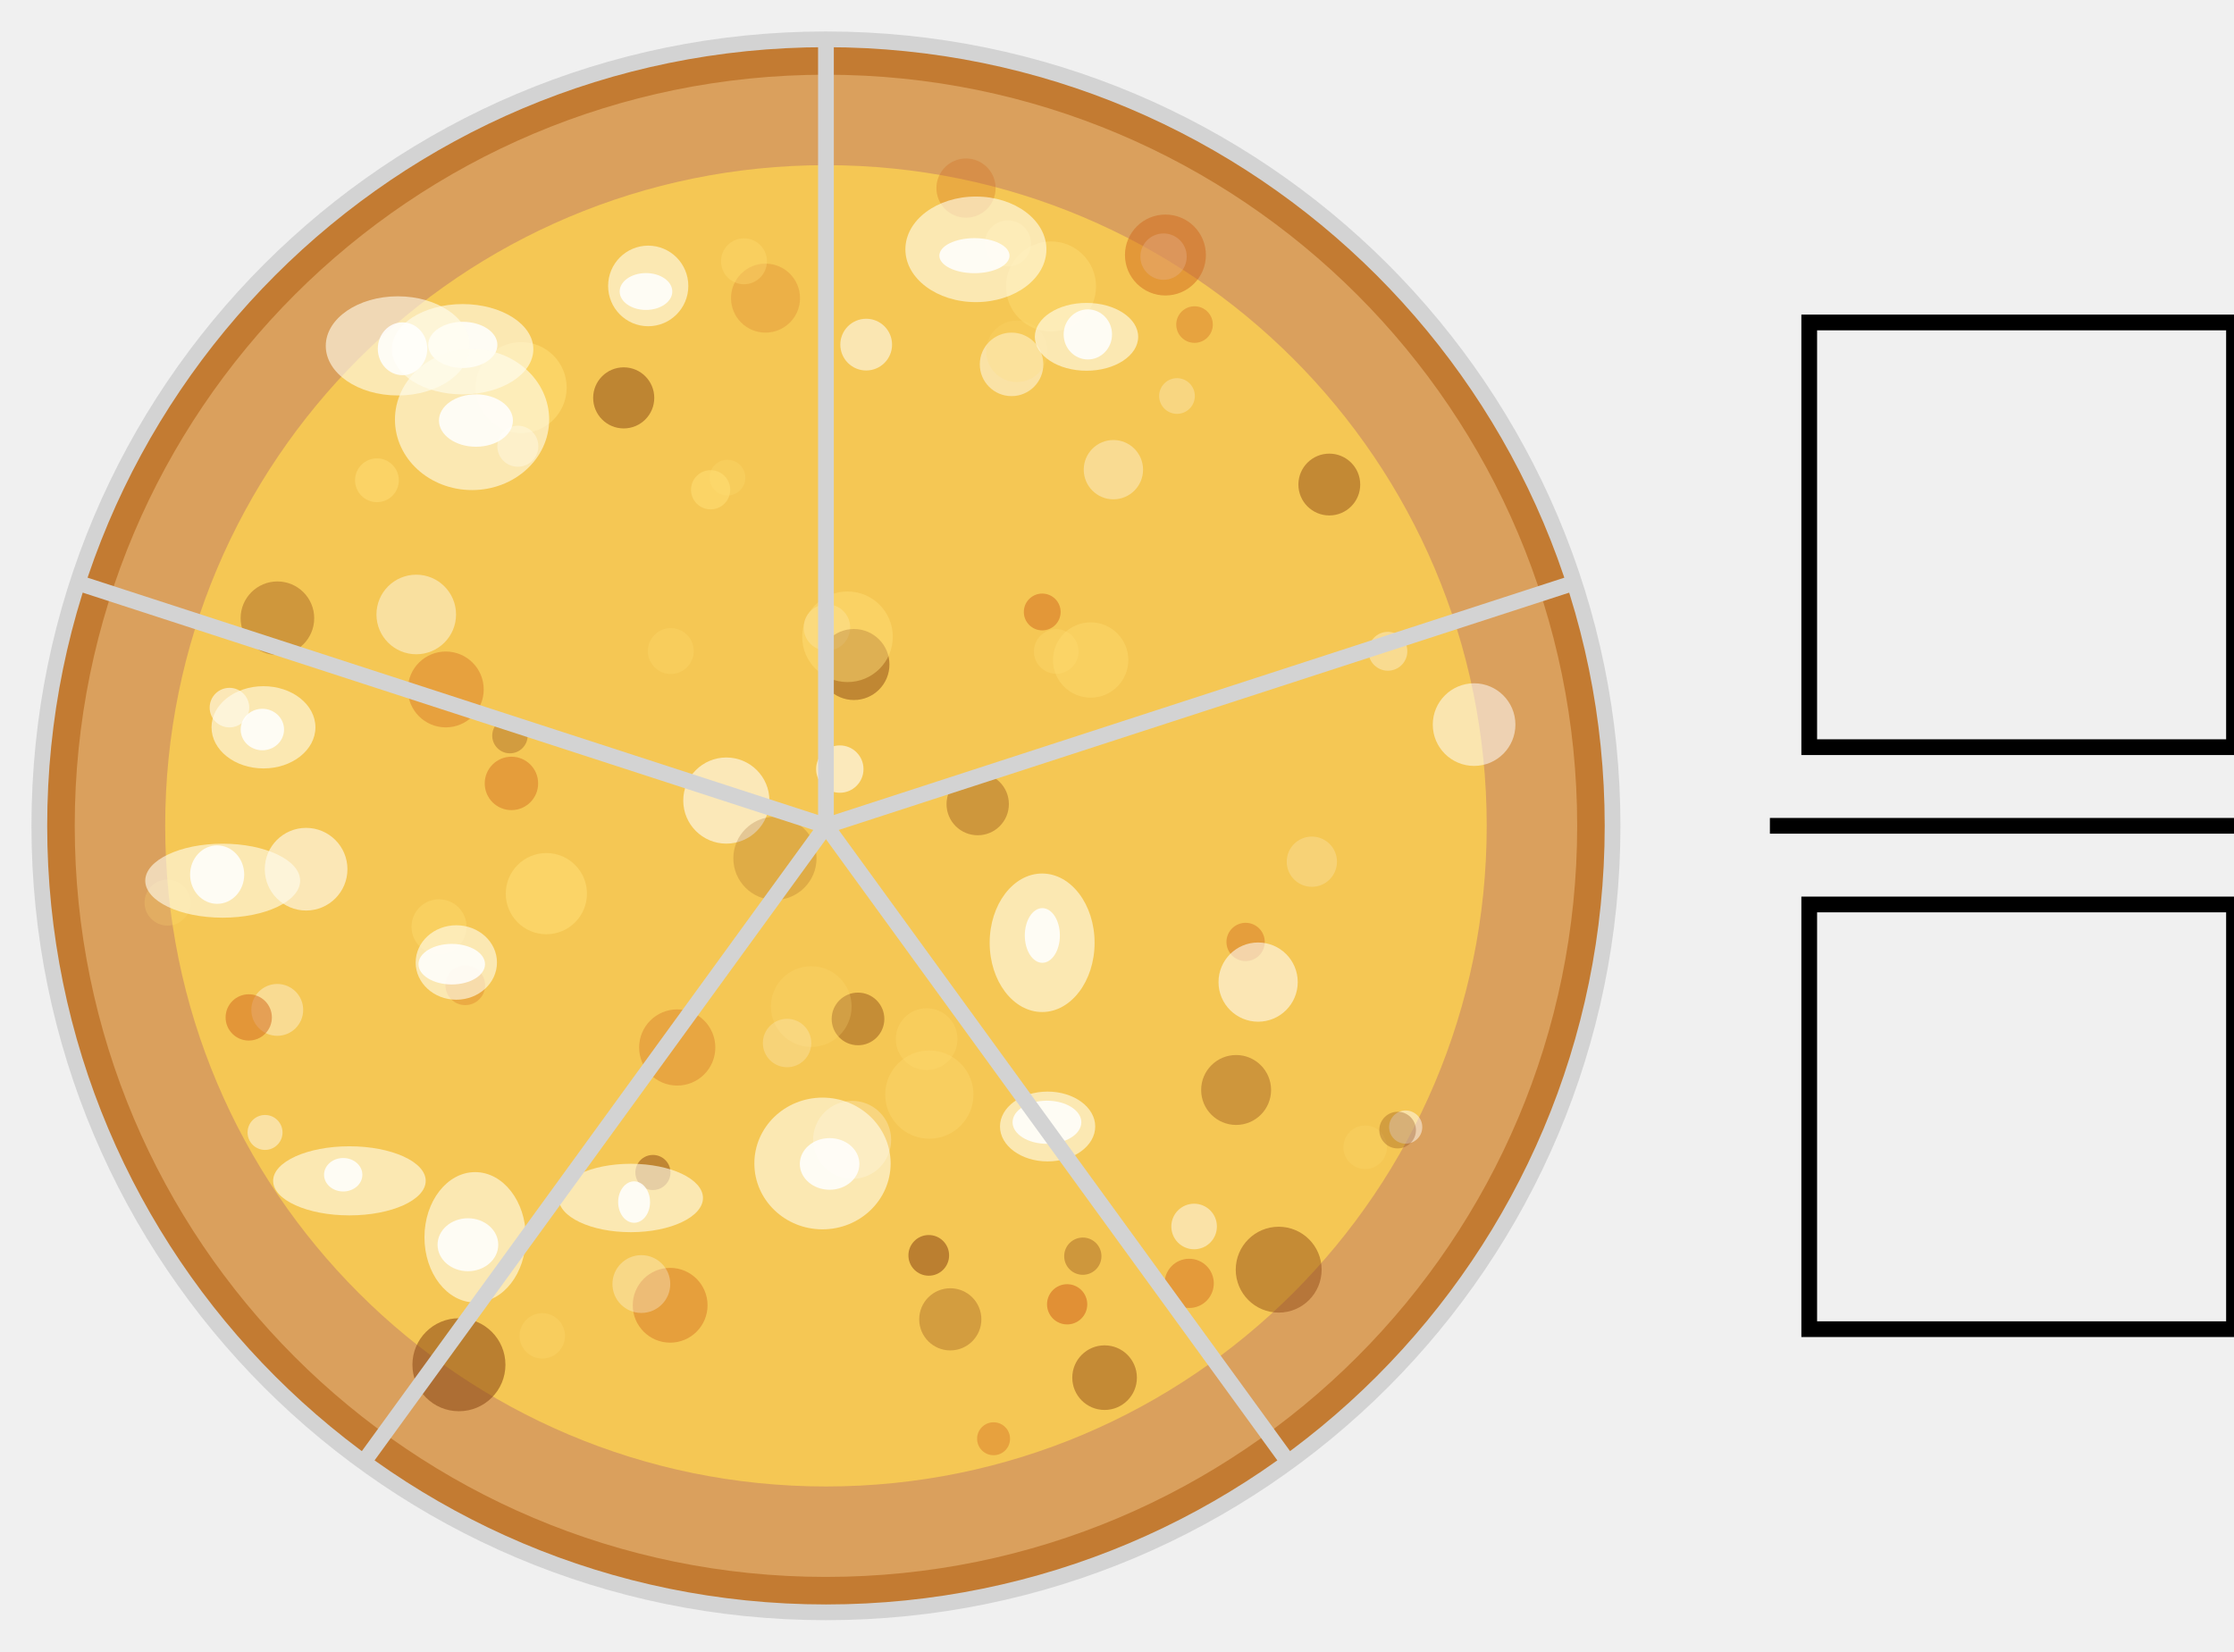
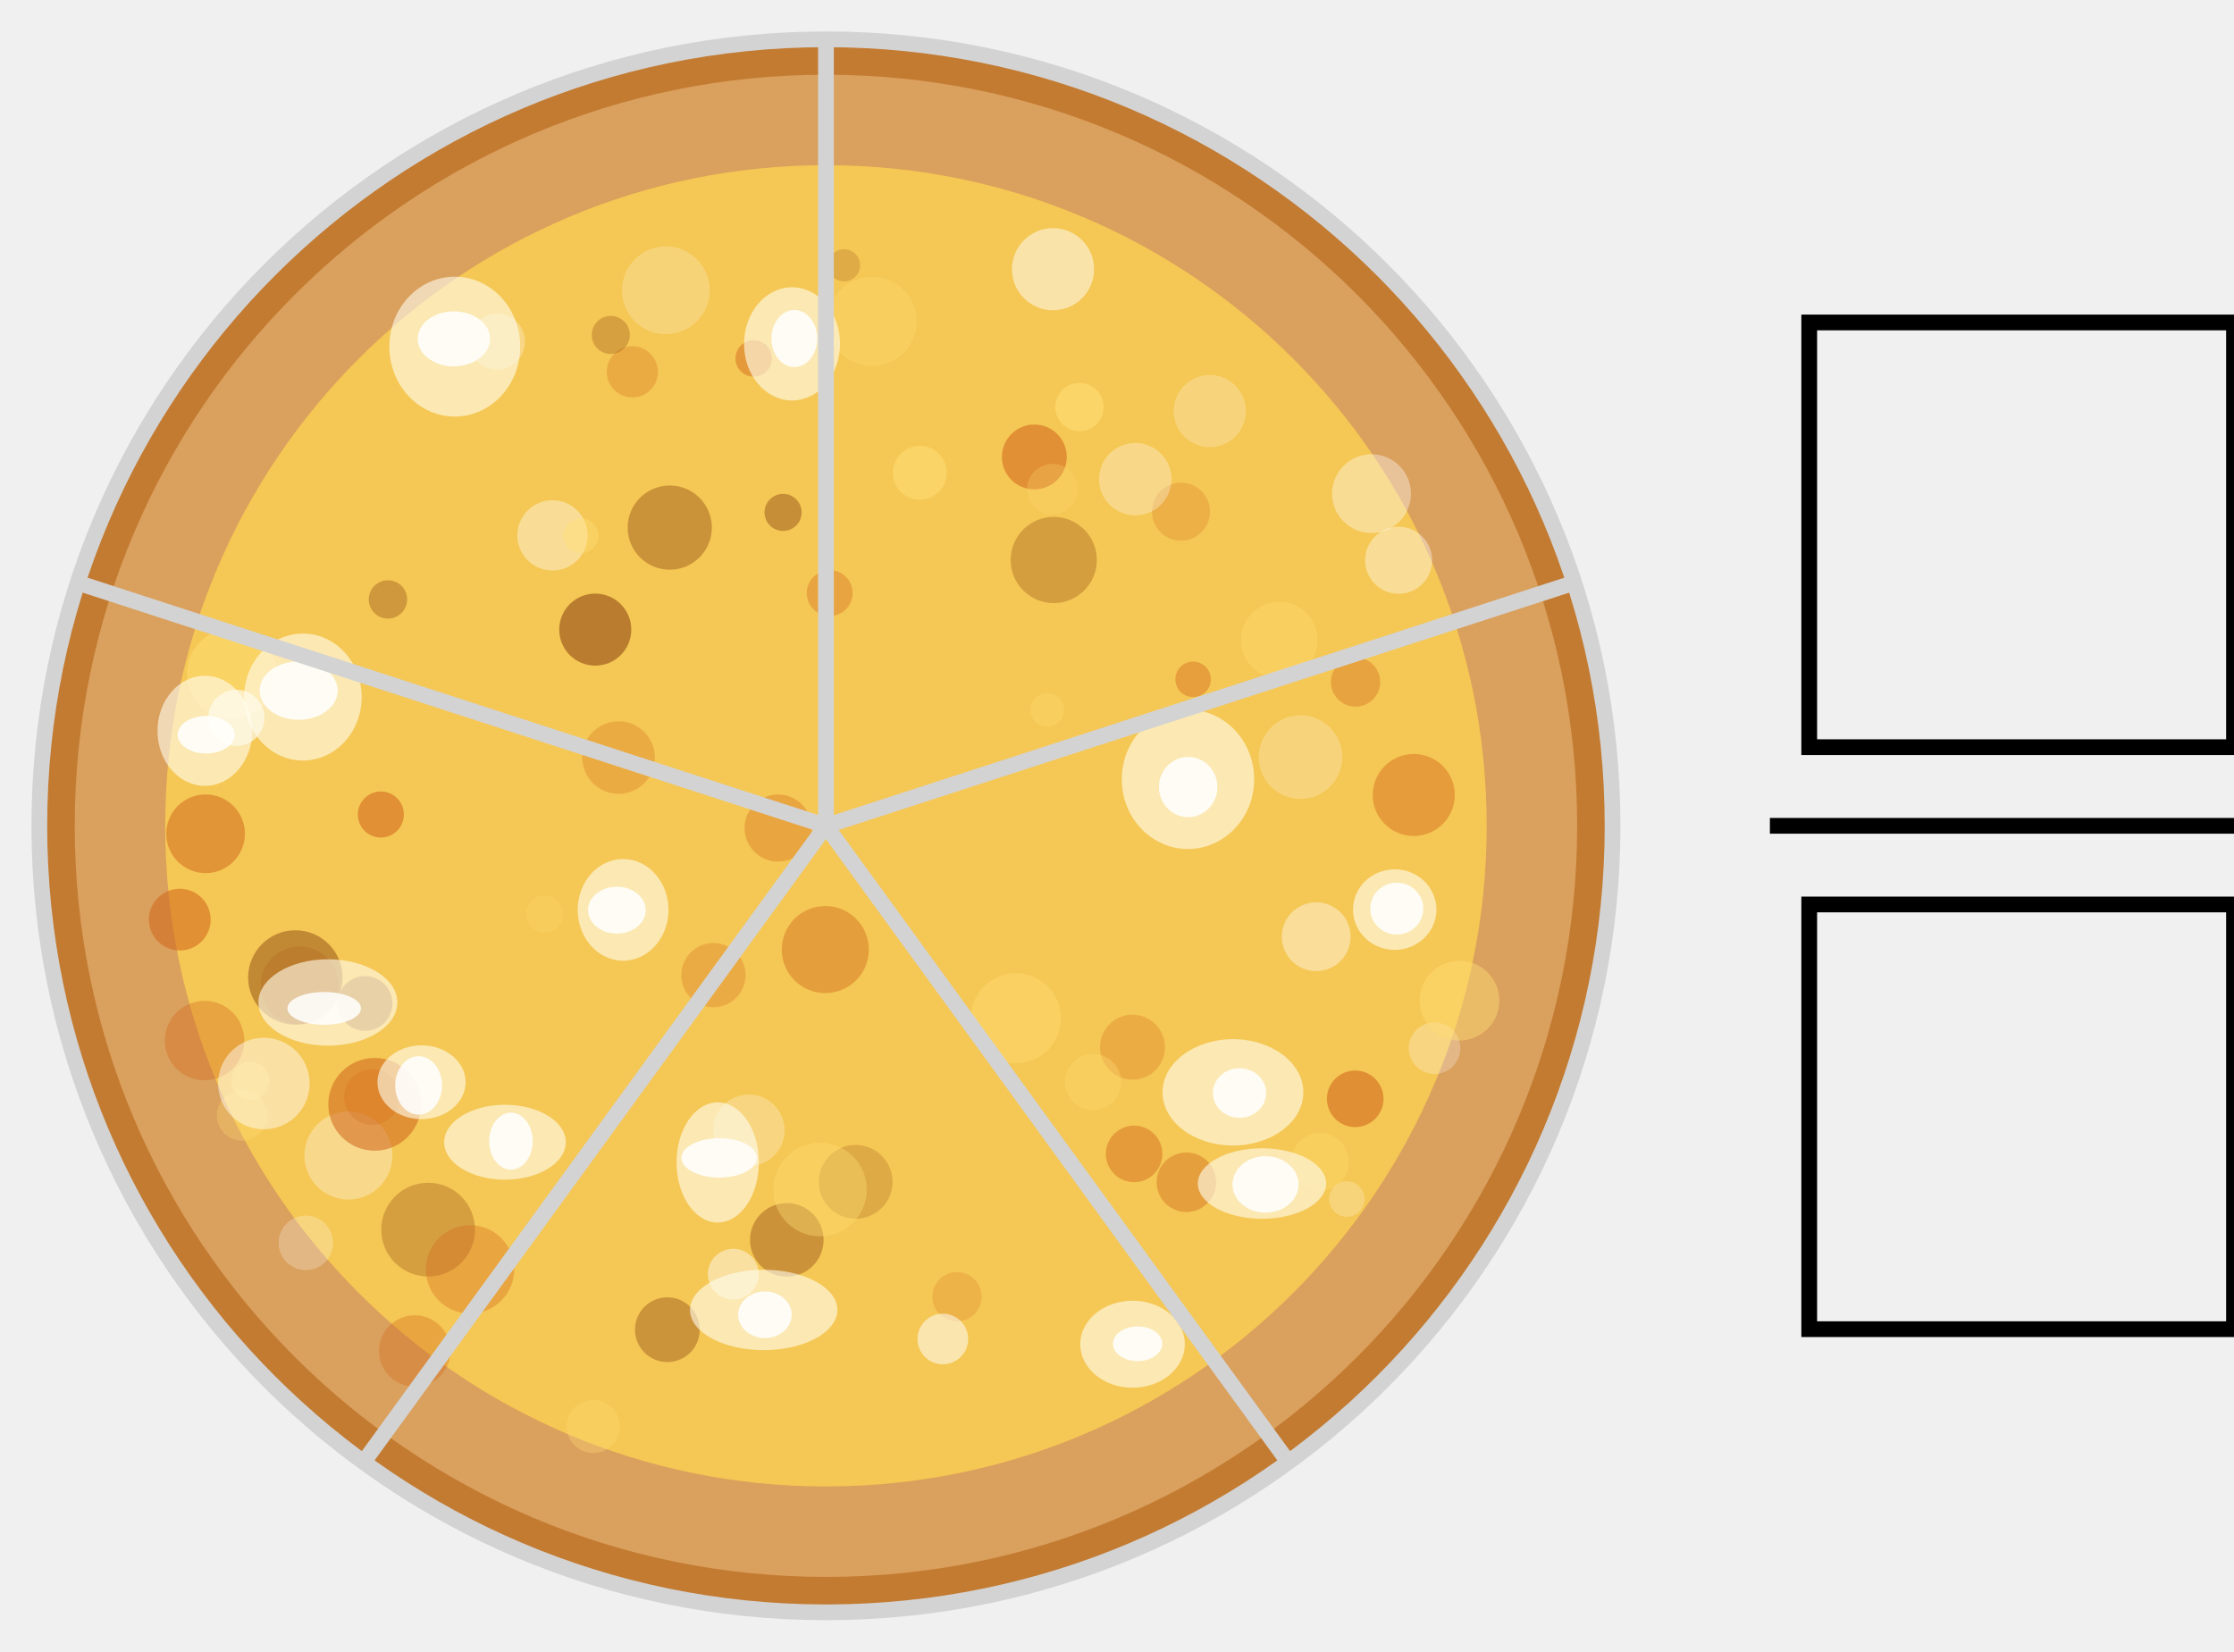
<svg xmlns="http://www.w3.org/2000/svg" xmlns:xlink="http://www.w3.org/1999/xlink" width="284.0" height="210" viewBox="0 0 284.0 210">
  <defs>
-     <clipPath id="clip-4493823824-4493947472">
+     <clipPath id="clip-4494200656-4428709584">
      <circle cx="105.0" cy="105.0" r="100" fill="none" />
    </clipPath>
  </defs>
  <g>
    <circle cx="105.0" cy="105.0" r="100" fill="#F5C754" />
-     <use xlink:href="#clip-4493823824-4493947472" />
-     <g clip-path="url(#clip-4493823824-4493947472)">
+     <use xlink:href="#clip-4494200656-4428709584" />
+     <g clip-path="url(#clip-4494200656-4428709584)">
      <circle cx="105.0" cy="105.0" r="92" stroke="#DAA05D" stroke-width="16" fill="none" />
      <circle cx="105.0" cy="105.0" r="98" stroke="#C37B32" stroke-width="5" fill="none" />
-       <circle cx="187.396" cy="92.131" r="5.253" fill="#FFFFFF" fill-opacity="0.531" />
-       <circle cx="97.317" cy="37.906" r="4.387" fill="#D2691E" fill-opacity="0.235" />
-       <circle cx="122.806" cy="23.915" r="3.764" fill="#D2691E" fill-opacity="0.297" />
-       <circle cx="58.342" cy="173.522" r="5.912" fill="#8B4513" fill-opacity="0.551" />
-       <circle cx="35.266" cy="78.606" r="4.678" fill="#8B4513" fill-opacity="0.367" />
-       <circle cx="21.305" cy="114.762" r="2.926" fill="#FFDE75" fill-opacity="0.216" />
-       <circle cx="55.812" cy="117.841" r="3.5" fill="#FFDE75" fill-opacity="0.359" />
-       <circle cx="79.29" cy="50.589" r="3.884" fill="#8B4513" fill-opacity="0.508" />
-       <circle cx="128.132" cy="30.953" r="2.935" fill="#FFDE75" fill-opacity="0.482" />
-       <circle cx="141.542" cy="59.717" r="3.771" fill="#FFFFFF" fill-opacity="0.362" />
-       <circle cx="33.694" cy="143.988" r="2.222" fill="#FFFFFF" fill-opacity="0.463" />
-       <circle cx="157.143" cy="138.588" r="4.445" fill="#8B4513" fill-opacity="0.374" />
-       <circle cx="66.252" cy="49.285" r="5.79" fill="#FFDE75" fill-opacity="0.553" />
-       <circle cx="105.128" cy="79.784" r="2.954" fill="#FFFFFF" fill-opacity="0.28" />
-       <circle cx="176.437" cy="82.809" r="2.471" fill="#FFFFFF" fill-opacity="0.354" />
-       <circle cx="90.337" cy="62.273" r="2.492" fill="#FFDE75" fill-opacity="0.558" />
-       <circle cx="132.495" cy="77.81" r="2.339" fill="#D2691E" fill-opacity="0.509" />
-       <circle cx="117.799" cy="132.12" r="3.92" fill="#FFDE75" fill-opacity="0.27" />
-       <circle cx="85.276" cy="82.779" r="2.915" fill="#FFDE75" fill-opacity="0.27" />
-       <circle cx="35.247" cy="128.404" r="3.296" fill="#FFFFFF" fill-opacity="0.365" />
-       <circle cx="109.075" cy="129.554" r="3.348" fill="#8B4513" fill-opacity="0.449" />
-       <circle cx="108.557" cy="84.491" r="4.515" fill="#8B4513" fill-opacity="0.493" />
-       <circle cx="133.608" cy="36.422" r="5.726" fill="#FFDE75" fill-opacity="0.428" />
-       <circle cx="65.017" cy="99.608" r="3.396" fill="#D2691E" fill-opacity="0.446" />
-       <circle cx="38.914" cy="110.516" r="5.255" fill="#FFFFFF" fill-opacity="0.573" />
-       <circle cx="92.479" cy="60.732" r="2.271" fill="#FFDE75" fill-opacity="0.249" />
-       <circle cx="137.654" cy="159.72" r="2.368" fill="#8B4513" fill-opacity="0.371" />
-       <circle cx="158.35" cy="119.767" r="2.435" fill="#D2691E" fill-opacity="0.43" />
-       <circle cx="128.596" cy="46.329" r="4.038" fill="#FFFFFF" fill-opacity="0.474" />
-       <circle cx="103.13" cy="127.981" r="5.132" fill="#FFDE75" fill-opacity="0.233" />
-       <circle cx="129.275" cy="44.669" r="3.906" fill="#FFDE75" fill-opacity="0.201" />
-       <circle cx="168.99" cy="61.608" r="3.93" fill="#8B4513" fill-opacity="0.471" />
-       <circle cx="138.651" cy="83.919" r="4.788" fill="#FFDE75" fill-opacity="0.377" />
-       <circle cx="159.941" cy="124.87" r="5.036" fill="#FFFFFF" fill-opacity="0.562" />
-       <circle cx="83.005" cy="149.077" r="2.231" fill="#8B4513" fill-opacity="0.497" />
-       <circle cx="85.195" cy="165.961" r="4.754" fill="#D2691E" fill-opacity="0.429" />
-       <circle cx="140.422" cy="175.164" r="4.107" fill="#8B4513" fill-opacity="0.467" />
-       <circle cx="151.803" cy="155.944" r="2.897" fill="#FFFFFF" fill-opacity="0.485" />
-       <circle cx="147.918" cy="32.628" r="2.946" fill="#FFFFFF" fill-opacity="0.365" />
-       <circle cx="151.856" cy="41.268" r="2.324" fill="#D2691E" fill-opacity="0.383" />
-       <circle cx="110.116" cy="43.817" r="3.289" fill="#FFFFFF" fill-opacity="0.548" />
-       <circle cx="29.17" cy="89.972" r="2.516" fill="#FFFFFF" fill-opacity="0.571" />
-       <circle cx="149.627" cy="50.352" r="2.269" fill="#FFFFFF" fill-opacity="0.263" />
-       <circle cx="118.07" cy="159.616" r="2.586" fill="#8B4513" fill-opacity="0.552" />
-       <circle cx="52.917" cy="78.129" r="5.06" fill="#FFFFFF" fill-opacity="0.44" />
-       <circle cx="92.336" cy="101.789" r="5.477" fill="#FFFFFF" fill-opacity="0.584" />
-       <circle cx="162.555" cy="161.435" r="5.459" fill="#8B4513" fill-opacity="0.459" />
-       <circle cx="94.58" cy="33.222" r="2.92" fill="#FFDE75" fill-opacity="0.357" />
-       <circle cx="69.457" cy="113.625" r="5.162" fill="#FFDE75" fill-opacity="0.576" />
-       <circle cx="107.741" cy="80.962" r="5.76" fill="#FFDE75" fill-opacity="0.477" />
-       <circle cx="47.92" cy="61.065" r="2.785" fill="#FFDE75" fill-opacity="0.551" />
-       <circle cx="148.157" cy="32.425" r="5.145" fill="#D2691E" fill-opacity="0.493" />
-       <circle cx="126.31" cy="182.933" r="2.094" fill="#D2691E" fill-opacity="0.396" />
-       <circle cx="59.15" cy="125.278" r="2.521" fill="#D2691E" fill-opacity="0.296" />
-       <circle cx="178.701" cy="143.305" r="2.109" fill="#FFFFFF" fill-opacity="0.483" />
-       <circle cx="173.549" cy="145.871" r="2.768" fill="#FFDE75" fill-opacity="0.228" />
-       <circle cx="65.831" cy="56.738" r="2.61" fill="#FFFFFF" fill-opacity="0.361" />
-       <circle cx="177.675" cy="143.687" r="2.33" fill="#8B4513" fill-opacity="0.32" />
-       <circle cx="118.143" cy="139.173" r="5.608" fill="#FFDE75" fill-opacity="0.344" />
-       <circle cx="134.275" cy="82.831" r="2.837" fill="#FFDE75" fill-opacity="0.304" />
-       <circle cx="64.827" cy="93.532" r="2.251" fill="#8B4513" fill-opacity="0.327" />
-       <circle cx="98.515" cy="109.135" r="5.288" fill="#8B4513" fill-opacity="0.207" />
-       <circle cx="68.939" cy="169.852" r="2.889" fill="#FFDE75" fill-opacity="0.264" />
-       <circle cx="135.662" cy="165.839" r="2.557" fill="#D2691E" fill-opacity="0.578" />
-       <circle cx="31.622" cy="129.361" r="2.942" fill="#D2691E" fill-opacity="0.518" />
-       <circle cx="124.292" cy="102.239" r="3.962" fill="#8B4513" fill-opacity="0.368" />
-       <circle cx="108.327" cy="144.932" r="4.962" fill="#FFFFFF" fill-opacity="0.251" />
-       <circle cx="86.094" cy="133.184" r="4.843" fill="#D2691E" fill-opacity="0.348" />
-       <circle cx="81.532" cy="163.262" r="3.675" fill="#FFFFFF" fill-opacity="0.297" />
-       <circle cx="120.807" cy="167.749" r="3.951" fill="#8B4513" fill-opacity="0.323" />
-       <circle cx="100.059" cy="132.616" r="3.078" fill="#FFFFFF" fill-opacity="0.213" />
-       <circle cx="106.763" cy="97.787" r="3.011" fill="#FFFFFF" fill-opacity="0.599" />
-       <circle cx="56.671" cy="87.661" r="4.823" fill="#D2691E" fill-opacity="0.401" />
-       <circle cx="166.771" cy="109.562" r="3.193" fill="#FFFFFF" fill-opacity="0.203" />
-       <circle cx="151.176" cy="163.177" r="3.129" fill="#D2691E" fill-opacity="0.474" />
-       <ellipse cx="104.56" cy="147.932" rx="8.662" ry="8.375" fill="#FFFDF0" fill-opacity="0.6" />
-       <ellipse cx="105.465" cy="147.99" rx="3.787" ry="3.285" fill="#FFFFFF" fill-opacity="0.85" />
-       <ellipse cx="58.009" cy="122.377" rx="5.169" ry="4.733" fill="#FFFDF0" fill-opacity="0.6" />
-       <ellipse cx="57.43" cy="122.592" rx="4.23" ry="2.579" fill="#FFFFFF" fill-opacity="0.85" />
-       <ellipse cx="60.403" cy="157.318" rx="6.444" ry="8.288" fill="#FFFDF0" fill-opacity="0.6" />
-       <ellipse cx="59.484" cy="158.264" rx="3.858" ry="3.367" fill="#FFFFFF" fill-opacity="0.85" />
-       <ellipse cx="33.495" cy="92.475" rx="6.604" ry="5.229" fill="#FFFDF0" fill-opacity="0.6" />
-       <ellipse cx="33.353" cy="92.757" rx="2.757" ry="2.639" fill="#FFFFFF" fill-opacity="0.85" />
-       <ellipse cx="44.42" cy="150.139" rx="9.698" ry="4.393" fill="#FFFDF0" fill-opacity="0.6" />
-       <ellipse cx="43.63" cy="149.365" rx="2.436" ry="2.128" fill="#FFFFFF" fill-opacity="0.85" />
-       <ellipse cx="138.123" cy="42.826" rx="6.569" ry="4.312" fill="#FFFDF0" fill-opacity="0.6" />
-       <ellipse cx="138.293" cy="42.52" rx="3.076" ry="3.185" fill="#FFFFFF" fill-opacity="0.85" />
-       <ellipse cx="58.809" cy="44.404" rx="8.993" ry="5.742" fill="#FFFDF0" fill-opacity="0.6" />
-       <ellipse cx="58.833" cy="43.853" rx="4.398" ry="2.938" fill="#FFFFFF" fill-opacity="0.85" />
-       <ellipse cx="80.189" cy="152.319" rx="9.177" ry="4.349" fill="#FFFDF0" fill-opacity="0.6" />
-       <ellipse cx="80.611" cy="152.839" rx="2.028" ry="2.634" fill="#FFFFFF" fill-opacity="0.85" />
-       <ellipse cx="60.011" cy="53.348" rx="9.803" ry="8.963" fill="#FFFDF0" fill-opacity="0.6" />
-       <ellipse cx="60.505" cy="53.471" rx="4.703" ry="3.332" fill="#FFFFFF" fill-opacity="0.85" />
-       <ellipse cx="50.574" cy="43.979" rx="9.16" ry="6.304" fill="#FFFDF0" fill-opacity="0.6" />
-       <ellipse cx="51.172" cy="44.344" rx="3.145" ry="3.36" fill="#FFFFFF" fill-opacity="0.85" />
-       <ellipse cx="82.406" cy="36.356" rx="5.099" ry="5.124" fill="#FFFDF0" fill-opacity="0.6" />
-       <ellipse cx="82.121" cy="37.063" rx="3.346" ry="2.344" fill="#FFFFFF" fill-opacity="0.85" />
-       <ellipse cx="28.31" cy="111.977" rx="9.844" ry="4.704" fill="#FFFDF0" fill-opacity="0.6" />
-       <ellipse cx="27.607" cy="111.204" rx="3.44" ry="3.716" fill="#FFFFFF" fill-opacity="0.85" />
-       <ellipse cx="124.062" cy="31.702" rx="8.964" ry="6.712" fill="#FFFDF0" fill-opacity="0.6" />
-       <ellipse cx="123.876" cy="32.507" rx="4.46" ry="2.228" fill="#FFFFFF" fill-opacity="0.85" />
-       <ellipse cx="133.178" cy="143.231" rx="6.054" ry="4.44" fill="#FFFDF0" fill-opacity="0.6" />
-       <ellipse cx="133.095" cy="142.691" rx="4.371" ry="2.742" fill="#FFFFFF" fill-opacity="0.85" />
-       <ellipse cx="132.482" cy="119.871" rx="6.669" ry="8.806" fill="#FFFDF0" fill-opacity="0.6" />
-       <ellipse cx="132.509" cy="118.941" rx="2.23" ry="3.476" fill="#FFFFFF" fill-opacity="0.85" />
+       <circle cx="107.302" cy="33.732" r="2.04" fill="#8B4513" fill-opacity="0.218" />
+       <circle cx="105.475" cy="75.409" r="2.915" fill="#D2691E" fill-opacity="0.36" />
+       <circle cx="162.63" cy="81.373" r="4.864" fill="#FFDE75" fill-opacity="0.36" />
+       <circle cx="129.143" cy="129.466" r="5.739" fill="#FFDE75" fill-opacity="0.416" />
+       <circle cx="49.317" cy="76.215" r="2.437" fill="#8B4513" fill-opacity="0.361" />
+       <circle cx="133.955" cy="71.202" r="5.48" fill="#8B4513" fill-opacity="0.312" />
+       <circle cx="143.966" cy="133.147" r="4.129" fill="#D2691E" fill-opacity="0.282" />
+       <circle cx="75.417" cy="181.374" r="3.377" fill="#FFDE75" fill-opacity="0.341" />
+       <circle cx="54.427" cy="156.345" r="5.958" fill="#8B4513" fill-opacity="0.301" />
+       <circle cx="104.917" cy="120.733" r="5.534" fill="#D2691E" fill-opacity="0.431" />
+       <circle cx="95.81" cy="45.572" r="2.313" fill="#D2691E" fill-opacity="0.478" />
+       <circle cx="177.805" cy="71.235" r="4.264" fill="#FFFFFF" fill-opacity="0.39" />
+       <circle cx="138.955" cy="137.569" r="3.569" fill="#FFDE75" fill-opacity="0.349" />
+       <circle cx="44.295" cy="146.925" r="5.594" fill="#FFFFFF" fill-opacity="0.325" />
+       <circle cx="171.219" cy="152.456" r="2.26" fill="#FFFFFF" fill-opacity="0.224" />
+       <circle cx="63.183" cy="43.43" r="3.56" fill="#FFFFFF" fill-opacity="0.275" />
+       <circle cx="108.771" cy="150.269" r="4.691" fill="#8B4513" fill-opacity="0.223" />
+       <circle cx="182.365" cy="133.273" r="3.283" fill="#FFFFFF" fill-opacity="0.254" />
+       <circle cx="144.176" cy="146.714" r="3.591" fill="#D2691E" fill-opacity="0.464" />
+       <circle cx="70.238" cy="68.071" r="4.468" fill="#FFFFFF" fill-opacity="0.394" />
+       <circle cx="80.384" cy="47.279" r="3.255" fill="#D2691E" fill-opacity="0.296" />
+       <circle cx="121.66" cy="164.872" r="3.124" fill="#D2691E" fill-opacity="0.215" />
+       <circle cx="98.92" cy="105.286" r="4.263" fill="#D2691E" fill-opacity="0.37" />
+       <circle cx="174.355" cy="62.767" r="5.015" fill="#FFFFFF" fill-opacity="0.371" />
+       <circle cx="26.137" cy="106.013" r="5.002" fill="#D2691E" fill-opacity="0.525" />
+       <circle cx="59.756" cy="161.395" r="5.615" fill="#D2691E" fill-opacity="0.371" />
+       <circle cx="150.138" cy="65.06" r="3.686" fill="#D2691E" fill-opacity="0.245" />
+       <circle cx="131.491" cy="58.1" r="4.123" fill="#D2691E" fill-opacity="0.577" />
+       <circle cx="29.479" cy="85.681" r="5.735" fill="#FFDE75" fill-opacity="0.518" />
+       <circle cx="95.197" cy="143.716" r="4.548" fill="#FFFFFF" fill-opacity="0.262" />
+       <circle cx="90.695" cy="123.985" r="4.083" fill="#D2691E" fill-opacity="0.291" />
+       <circle cx="46.407" cy="127.586" r="3.476" fill="#8B4513" fill-opacity="0.434" />
+       <circle cx="26.007" cy="132.308" r="5.049" fill="#D2691E" fill-opacity="0.373" />
+       <circle cx="22.855" cy="116.927" r="3.924" fill="#D2691E" fill-opacity="0.58" />
+       <circle cx="172.283" cy="139.71" r="3.595" fill="#D2691E" fill-opacity="0.586" />
+       <circle cx="85.143" cy="67.084" r="5.351" fill="#8B4513" fill-opacity="0.41" />
+       <circle cx="100.024" cy="157.646" r="4.676" fill="#8B4513" fill-opacity="0.402" />
+       <circle cx="78.639" cy="96.323" r="4.615" fill="#D2691E" fill-opacity="0.295" />
+       <circle cx="84.65" cy="36.908" r="5.582" fill="#FFFFFF" fill-opacity="0.209" />
+       <circle cx="153.797" cy="52.268" r="4.588" fill="#FFFFFF" fill-opacity="0.231" />
+       <circle cx="119.86" cy="170.248" r="3.221" fill="#FFFFFF" fill-opacity="0.528" />
+       <circle cx="151.674" cy="86.375" r="2.255" fill="#D2691E" fill-opacity="0.424" />
+       <circle cx="47.301" cy="139.489" r="3.54" fill="#D2691E" fill-opacity="0.272" />
+       <circle cx="48.415" cy="103.565" r="2.927" fill="#D2691E" fill-opacity="0.578" />
+       <circle cx="38.097" cy="125.298" r="4.953" fill="#D2691E" fill-opacity="0.245" />
+       <circle cx="69.241" cy="116.222" r="2.378" fill="#FFDE75" fill-opacity="0.208" />
+       <circle cx="165.329" cy="96.264" r="5.308" fill="#FFFFFF" fill-opacity="0.235" />
+       <circle cx="133.135" cy="90.258" r="2.148" fill="#FFDE75" fill-opacity="0.34" />
+       <circle cx="110.873" cy="40.862" r="5.677" fill="#FFDE75" fill-opacity="0.322" />
+       <circle cx="37.543" cy="124.278" r="5.998" fill="#8B4513" fill-opacity="0.48" />
+       <circle cx="172.327" cy="86.716" r="3.129" fill="#D2691E" fill-opacity="0.383" />
+       <circle cx="52.726" cy="171.777" r="4.543" fill="#D2691E" fill-opacity="0.352" />
+       <circle cx="137.229" cy="51.756" r="3.075" fill="#FFDE75" fill-opacity="0.589" />
+       <circle cx="167.797" cy="147.749" r="3.693" fill="#FFDE75" fill-opacity="0.288" />
+       <circle cx="150.82" cy="150.321" r="3.78" fill="#D2691E" fill-opacity="0.422" />
+       <circle cx="30.776" cy="141.824" r="3.208" fill="#FFDE75" fill-opacity="0.3" />
+       <circle cx="30.049" cy="91.273" r="3.571" fill="#FFFFFF" fill-opacity="0.587" />
+       <circle cx="133.793" cy="62.209" r="3.228" fill="#FFDE75" fill-opacity="0.242" />
+       <circle cx="84.837" cy="169.067" r="4.116" fill="#8B4513" fill-opacity="0.389" />
+       <circle cx="179.727" cy="101.079" r="5.216" fill="#D2691E" fill-opacity="0.456" />
+       <circle cx="77.645" cy="42.587" r="2.42" fill="#8B4513" fill-opacity="0.296" />
+       <circle cx="104.242" cy="151.249" r="5.945" fill="#FFDE75" fill-opacity="0.391" />
+       <circle cx="73.839" cy="68.126" r="2.223" fill="#FFDE75" fill-opacity="0.429" />
+       <circle cx="47.633" cy="140.413" r="5.898" fill="#D2691E" fill-opacity="0.571" />
+       <circle cx="144.322" cy="60.924" r="4.605" fill="#FFFFFF" fill-opacity="0.303" />
+       <circle cx="31.816" cy="137.409" r="2.414" fill="#FFDE75" fill-opacity="0.395" />
+       <circle cx="133.866" cy="34.227" r="5.223" fill="#FFFFFF" fill-opacity="0.497" />
+       <circle cx="167.326" cy="119.101" r="4.376" fill="#FFFFFF" fill-opacity="0.399" />
+       <circle cx="185.536" cy="127.223" r="5.071" fill="#FFDE75" fill-opacity="0.462" />
+       <circle cx="116.929" cy="60.113" r="3.437" fill="#FFDE75" fill-opacity="0.53" />
+       <circle cx="33.543" cy="137.766" r="5.819" fill="#FFFFFF" fill-opacity="0.461" />
+       <circle cx="99.551" cy="65.152" r="2.359" fill="#8B4513" fill-opacity="0.431" />
+       <circle cx="38.881" cy="158.025" r="3.469" fill="#FFFFFF" fill-opacity="0.244" />
+       <circle cx="75.674" cy="80.053" r="4.58" fill="#8B4513" fill-opacity="0.56" />
+       <circle cx="93.219" cy="162.009" r="3.235" fill="#FFFFFF" fill-opacity="0.448" />
+       <ellipse cx="79.214" cy="115.686" rx="5.774" ry="6.467" fill="#FFFDF0" fill-opacity="0.6" />
+       <ellipse cx="78.423" cy="115.725" rx="3.671" ry="2.984" fill="#FFFFFF" fill-opacity="0.85" />
+       <ellipse cx="26.047" cy="92.924" rx="6.024" ry="6.998" fill="#FFFDF0" fill-opacity="0.6" />
+       <ellipse cx="26.21" cy="93.417" rx="3.625" ry="2.389" fill="#FFFFFF" fill-opacity="0.85" />
+       <ellipse cx="38.511" cy="88.626" rx="7.47" ry="8.075" fill="#FFFDF0" fill-opacity="0.6" />
+       <ellipse cx="37.974" cy="87.806" rx="4.962" ry="3.715" fill="#FFFFFF" fill-opacity="0.85" />
+       <ellipse cx="57.814" cy="44.074" rx="8.319" ry="8.892" fill="#FFFDF0" fill-opacity="0.6" />
+       <ellipse cx="57.696" cy="43.085" rx="4.602" ry="3.5" fill="#FFFFFF" fill-opacity="0.85" />
+       <ellipse cx="156.74" cy="138.888" rx="8.955" ry="6.763" fill="#FFFDF0" fill-opacity="0.6" />
+       <ellipse cx="157.576" cy="138.974" rx="3.391" ry="3.155" fill="#FFFFFF" fill-opacity="0.85" />
+       <ellipse cx="41.688" cy="127.463" rx="8.836" ry="5.495" fill="#FFFDF0" fill-opacity="0.6" />
+       <ellipse cx="41.216" cy="128.212" rx="4.675" ry="2.085" fill="#FFFFFF" fill-opacity="0.85" />
+       <ellipse cx="97.086" cy="166.556" rx="9.37" ry="5.111" fill="#FFFDF0" fill-opacity="0.6" />
+       <ellipse cx="97.242" cy="167.168" rx="3.406" ry="2.966" fill="#FFFFFF" fill-opacity="0.85" />
+       <ellipse cx="151.023" cy="99.088" rx="8.417" ry="8.863" fill="#FFFDF0" fill-opacity="0.6" />
+       <ellipse cx="151.049" cy="100.07" rx="3.717" ry="3.835" fill="#FFFFFF" fill-opacity="0.85" />
+       <ellipse cx="143.974" cy="170.914" rx="6.647" ry="5.534" fill="#FFFDF0" fill-opacity="0.6" />
+       <ellipse cx="144.622" cy="170.853" rx="3.141" ry="2.209" fill="#FFFFFF" fill-opacity="0.85" />
+       <ellipse cx="91.239" cy="147.802" rx="5.234" ry="7.643" fill="#FFFDF0" fill-opacity="0.6" />
+       <ellipse cx="91.428" cy="147.223" rx="4.798" ry="2.507" fill="#FFFFFF" fill-opacity="0.85" />
+       <ellipse cx="160.429" cy="150.482" rx="8.155" ry="4.484" fill="#FFFDF0" fill-opacity="0.6" />
+       <ellipse cx="160.882" cy="150.595" rx="4.206" ry="3.593" fill="#FFFFFF" fill-opacity="0.85" />
+       <ellipse cx="177.305" cy="115.653" rx="5.306" ry="5.125" fill="#FFFDF0" fill-opacity="0.6" />
+       <ellipse cx="177.566" cy="115.528" rx="3.374" ry="3.301" fill="#FFFFFF" fill-opacity="0.85" />
+       <ellipse cx="53.592" cy="137.602" rx="5.607" ry="4.693" fill="#FFFDF0" fill-opacity="0.6" />
+       <ellipse cx="53.221" cy="138.01" rx="2.979" ry="3.716" fill="#FFFFFF" fill-opacity="0.85" />
+       <ellipse cx="64.196" cy="145.23" rx="7.735" ry="4.766" fill="#FFFDF0" fill-opacity="0.6" />
+       <ellipse cx="64.954" cy="145.094" rx="2.773" ry="3.625" fill="#FFFFFF" fill-opacity="0.85" />
+       <ellipse cx="100.688" cy="43.723" rx="6.103" ry="7.198" fill="#FFFDF0" fill-opacity="0.6" />
+       <ellipse cx="100.983" cy="43.042" rx="2.916" ry="3.633" fill="#FFFFFF" fill-opacity="0.85" />
    </g>
    <path d="M105.0,105.0 L105.0,5.0" stroke="lightgray" stroke-width="2" />
    <path d="M105.0,105.0 L200.106,74.098" stroke="lightgray" stroke-width="2" />
    <path d="M105.0,105.0 L163.779,185.902" stroke="lightgray" stroke-width="2" />
    <path d="M105.0,105.0 L46.221,185.902" stroke="lightgray" stroke-width="2" />
    <path d="M105.0,105.0 L9.894,74.098" stroke="lightgray" stroke-width="2" />
    <circle cx="105.0" cy="105.0" r="100" fill="none" stroke="lightgray" stroke-width="2" />
    <rect x="230.0" y="41.0" width="54.0" height="54.0" fill="none" stroke="black" stroke-width="2" />
    <rect x="230.0" y="115.0" width="54.0" height="54.0" fill="none" stroke="black" stroke-width="2" />
    <path d="M225.0,105.0 L289.0,105.0" stroke="black" stroke-width="2" />
  </g>
</svg>
